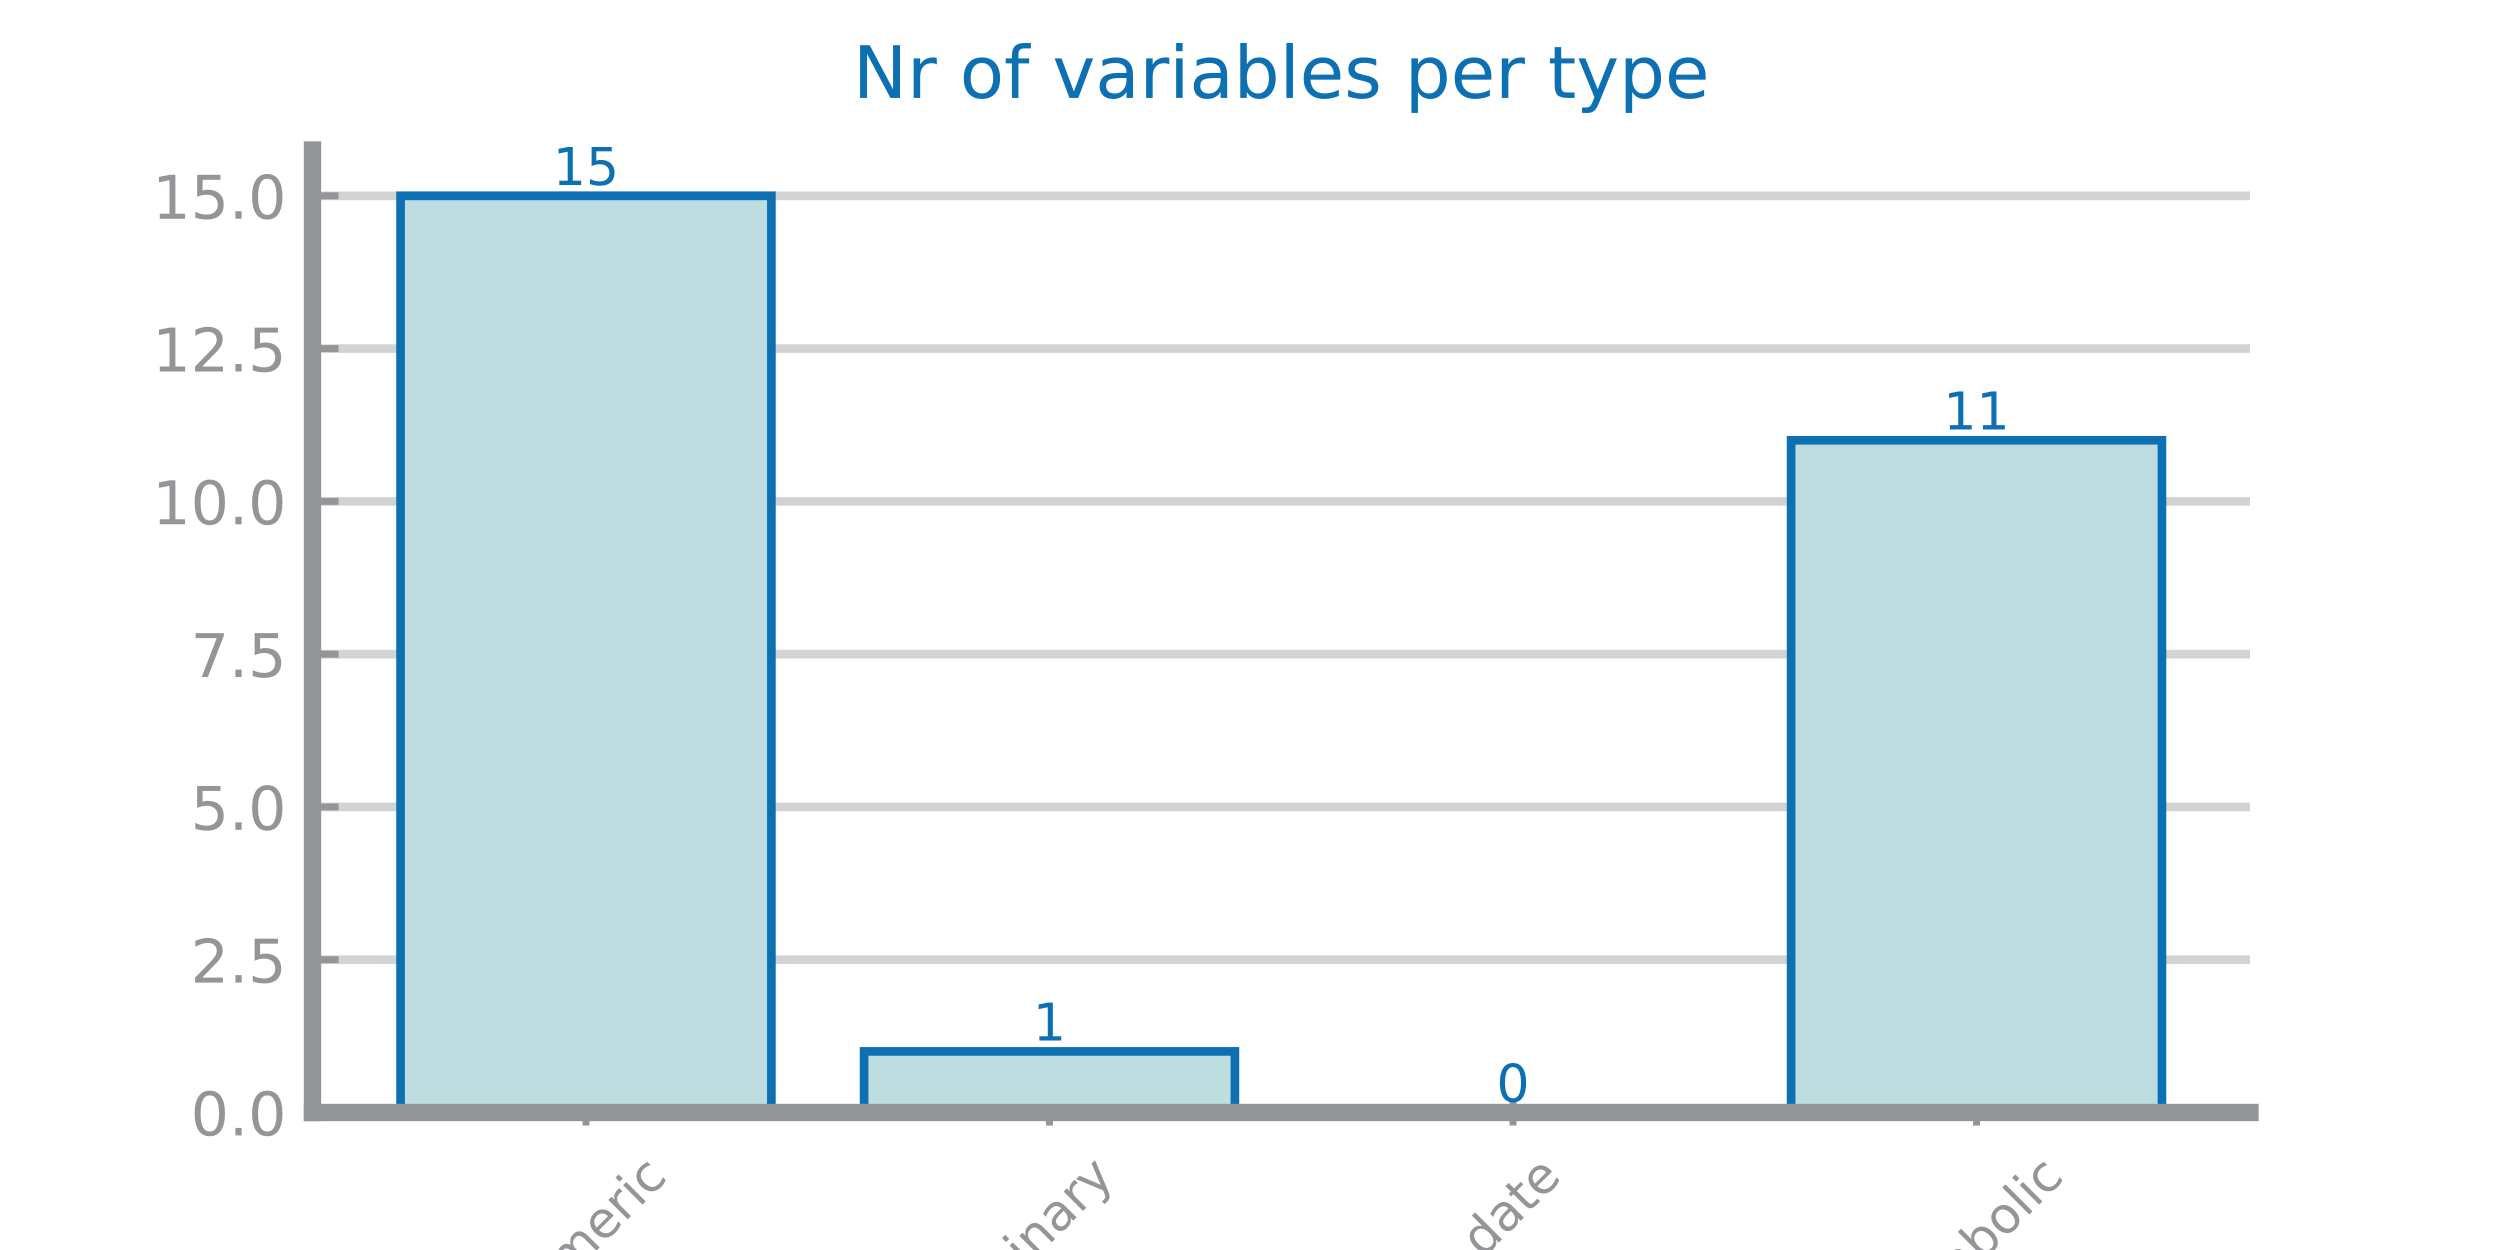
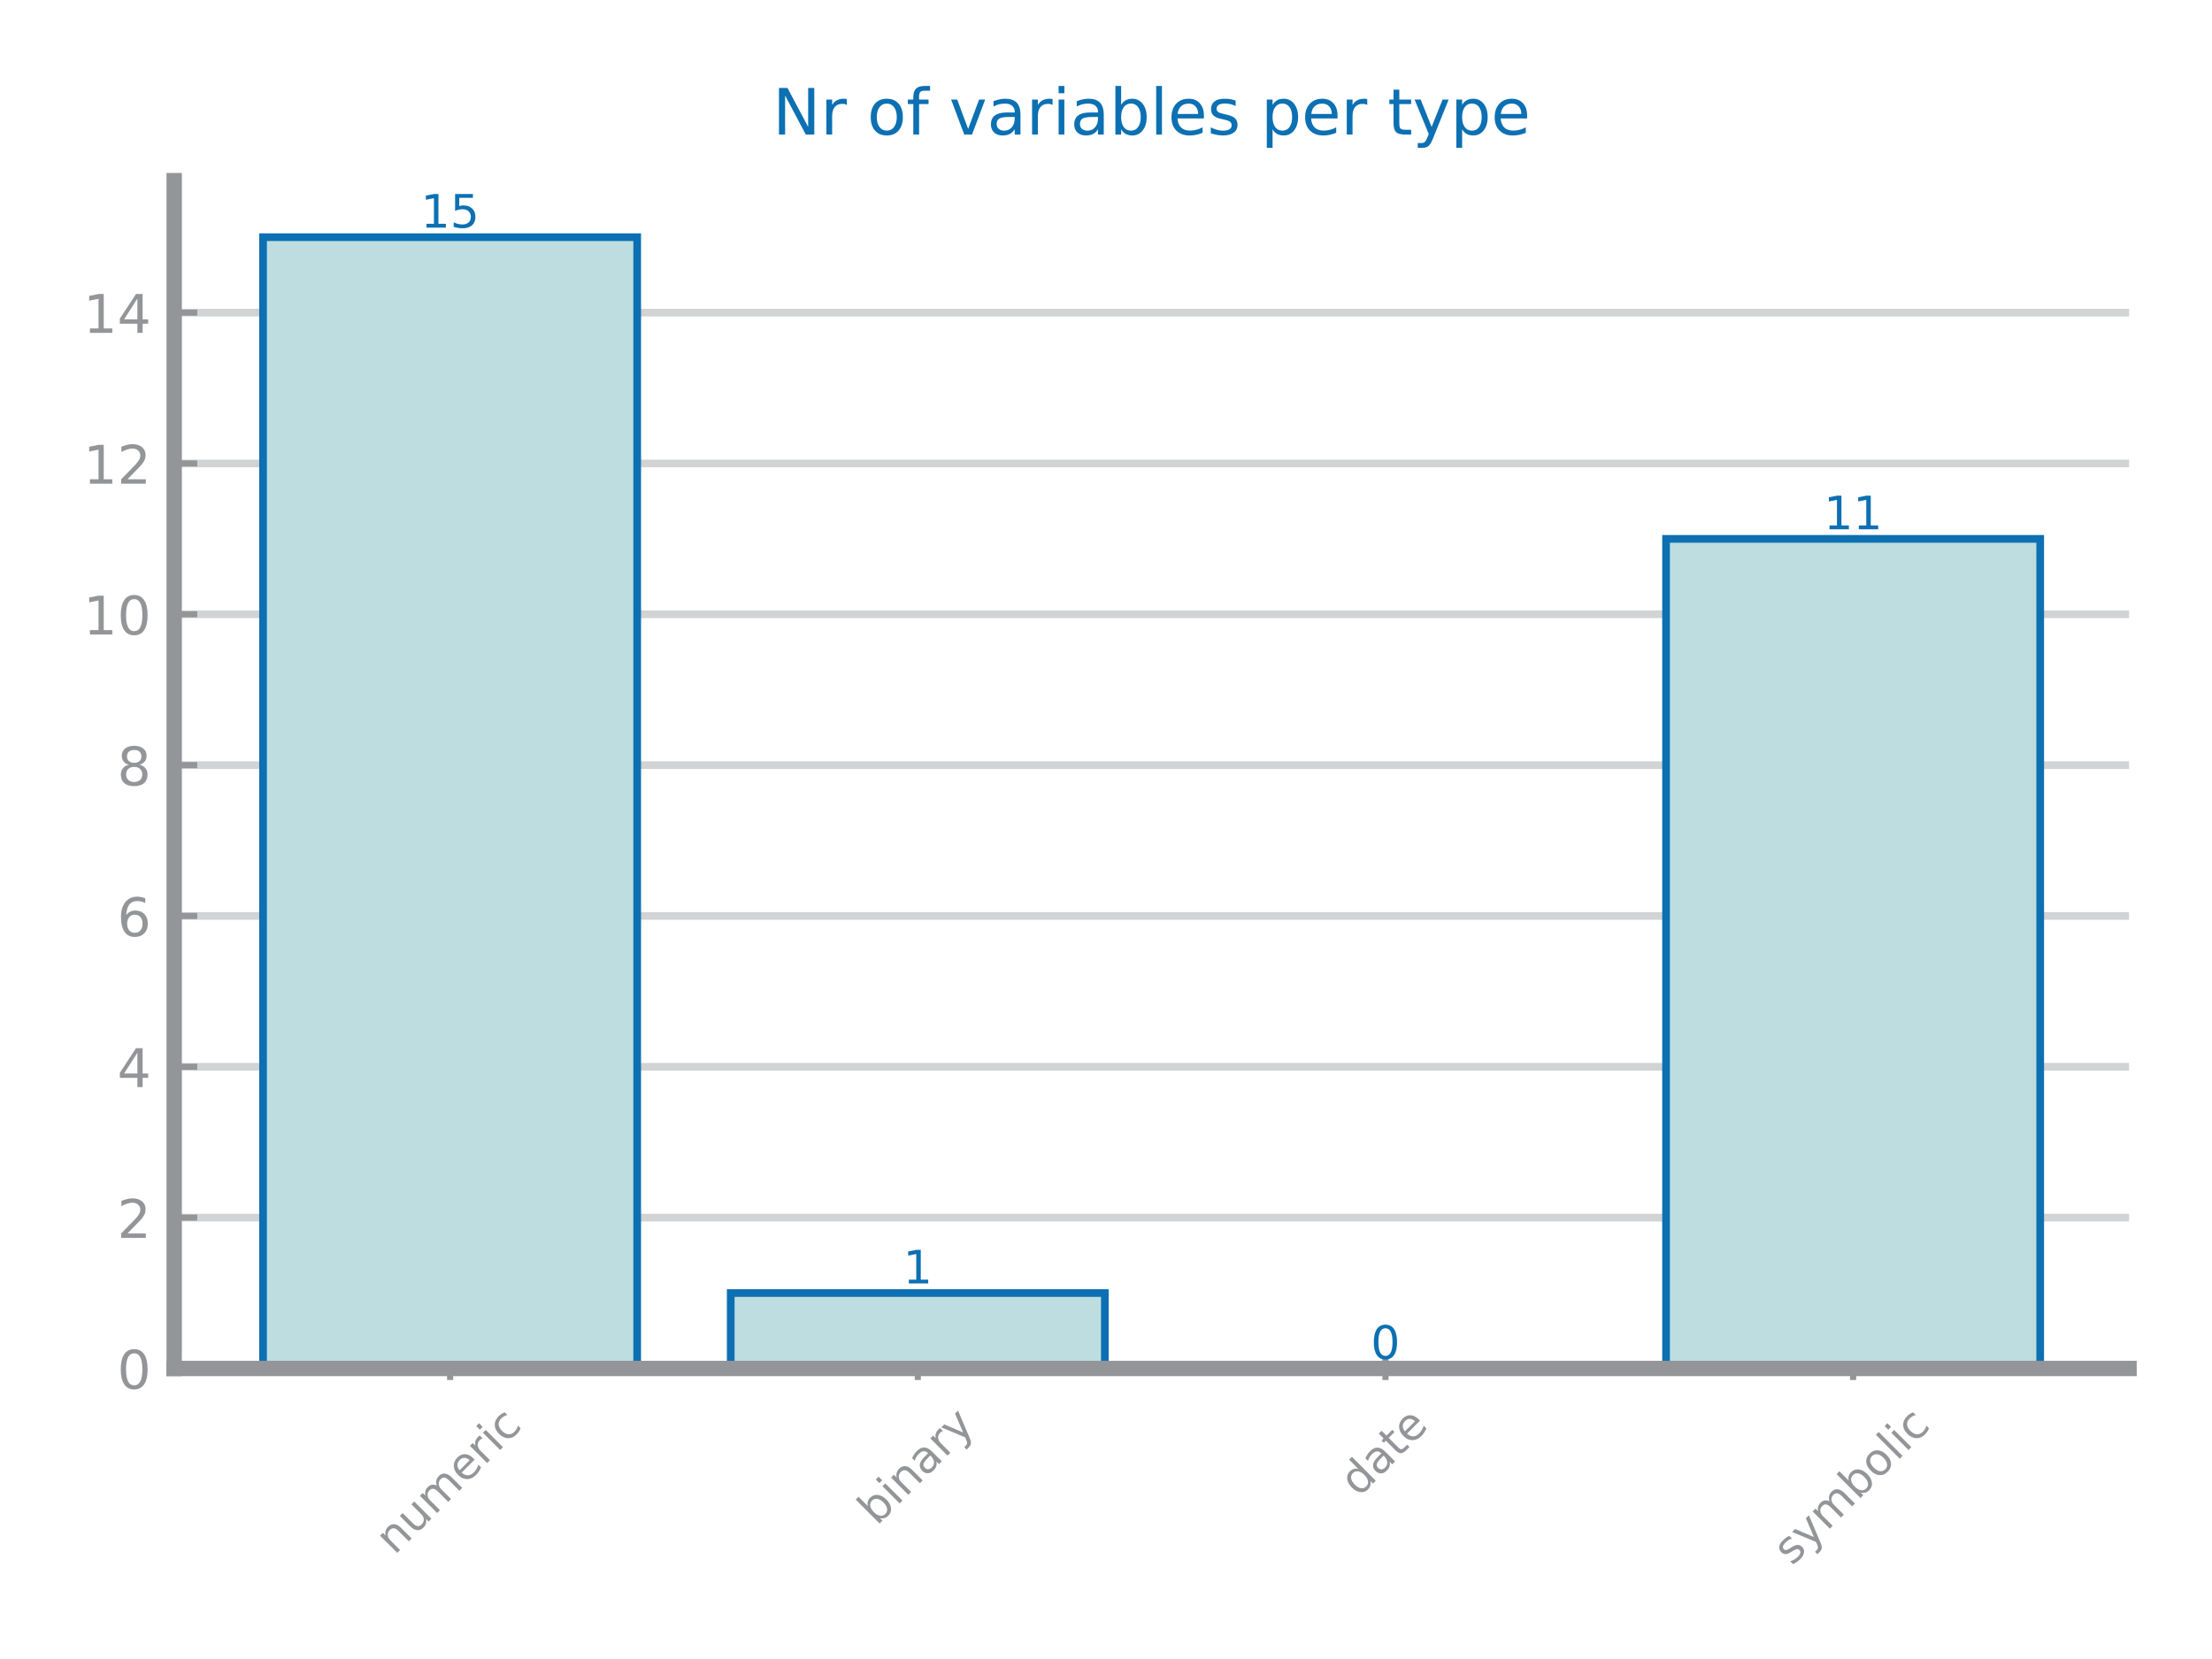
- <svg xmlns="http://www.w3.org/2000/svg" xmlns:xlink="http://www.w3.org/1999/xlink" width="288pt" height="144pt" viewBox="0 0 288 144" version="1.1">
+ <svg xmlns="http://www.w3.org/2000/svg" xmlns:xlink="http://www.w3.org/1999/xlink" width="288pt" height="216pt" viewBox="0 0 288 216" version="1.1">
  <defs>
    <style type="text/css">*{stroke-linejoin: round; stroke-linecap: butt}</style>
  </defs>
  <g id="figure_1">
    <g id="patch_1">
-       <path d="M 0 144  L 288 144  L 288 0  L 0 0  z " style="fill: #ffffff" />
+       <path d="M 0 216  L 288 216  L 288 0  L 0 0  z " style="fill: #ffffff" />
    </g>
    <g id="axes_1">
      <g id="patch_2">
-         <path d="M 36 128.16  L 259.2 128.16  L 259.2 17.28  L 36 17.28  z " style="fill: #ffffff" />
+         <path d="M 22.68 178.172  L 277.2 178.172  L 277.2 23.52  L 22.68 23.52  z " style="fill: #ffffff" />
      </g>
      <g id="matplotlib.axis_1">
        <g id="xtick_1">
          <g id="line2d_1">
            <defs>
-               <path id="m0ea42faf8f" d="M 0 1.5  L 0 -1.5  " style="stroke: #939598; stroke-width: 0.8" />
+               <path id="m68b1d9ebf4" d="M 0 1.5  L 0 -1.5  " style="stroke: #939598; stroke-width: 0.8" />
            </defs>
            <g>
-               <use xlink:href="#m0ea42faf8f" x="67.504" y="128.16" style="fill: #939598; stroke: #939598; stroke-width: 0.8" />
+               <use xlink:href="#m68b1d9ebf4" x="58.605" y="178.172" style="fill: #939598; stroke: #939598; stroke-width: 0.8" />
            </g>
          </g>
          <g id="text_1">
-             <g style="fill: #939598" transform="translate(60.24999 152.539) rotate(-45) scale(0.0579 -0.0579)">
+             <g style="fill: #939598" transform="translate(51.35075 202.5506) rotate(-45) scale(0.0579 -0.0579)">
              <defs>
                <path id="DejaVuSans-6e" d="M 3513 2113  L 3513 0  L 2938 0  L 2938 2094  Q 2938 2591 2744 2837  Q 2550 3084 2163 3084  Q 1697 3084 1428 2787  Q 1159 2491 1159 1978  L 1159 0  L 581 0  L 581 3500  L 1159 3500  L 1159 2956  Q 1366 3272 1645 3428  Q 1925 3584 2291 3584  Q 2894 3584 3203 3211  Q 3513 2838 3513 2113  z " transform="scale(0.015625)" />
                <path id="DejaVuSans-75" d="M 544 1381  L 544 3500  L 1119 3500  L 1119 1403  Q 1119 906 1312 657  Q 1506 409 1894 409  Q 2359 409 2629 706  Q 2900 1003 2900 1516  L 2900 3500  L 3475 3500  L 3475 0  L 2900 0  L 2900 538  Q 2691 219 2414 64  Q 2138 -91 1772 -91  Q 1169 -91 856 284  Q 544 659 544 1381  z M 1991 3584  L 1991 3584  z " transform="scale(0.015625)" />
                <path id="DejaVuSans-6d" d="M 3328 2828  Q 3544 3216 3844 3400  Q 4144 3584 4550 3584  Q 5097 3584 5394 3201  Q 5691 2819 5691 2113  L 5691 0  L 5113 0  L 5113 2094  Q 5113 2597 4934 2840  Q 4756 3084 4391 3084  Q 3944 3084 3684 2787  Q 3425 2491 3425 1978  L 3425 0  L 2847 0  L 2847 2094  Q 2847 2600 2669 2842  Q 2491 3084 2119 3084  Q 1678 3084 1418 2786  Q 1159 2488 1159 1978  L 1159 0  L 581 0  L 581 3500  L 1159 3500  L 1159 2956  Q 1356 3278 1631 3431  Q 1906 3584 2284 3584  Q 2666 3584 2933 3390  Q 3200 3197 3328 2828  z " transform="scale(0.015625)" />
                <path id="DejaVuSans-65" d="M 3597 1894  L 3597 1613  L 953 1613  Q 991 1019 1311 708  Q 1631 397 2203 397  Q 2534 397 2845 478  Q 3156 559 3463 722  L 3463 178  Q 3153 47 2828 -22  Q 2503 -91 2169 -91  Q 1331 -91 842 396  Q 353 884 353 1716  Q 353 2575 817 3079  Q 1281 3584 2069 3584  Q 2775 3584 3186 3129  Q 3597 2675 3597 1894  z M 3022 2063  Q 3016 2534 2758 2815  Q 2500 3097 2075 3097  Q 1594 3097 1305 2825  Q 1016 2553 972 2059  L 3022 2063  z " transform="scale(0.015625)" />
                <path id="DejaVuSans-72" d="M 2631 2963  Q 2534 3019 2420 3045  Q 2306 3072 2169 3072  Q 1681 3072 1420 2755  Q 1159 2438 1159 1844  L 1159 0  L 581 0  L 581 3500  L 1159 3500  L 1159 2956  Q 1341 3275 1631 3429  Q 1922 3584 2338 3584  Q 2397 3584 2469 3576  Q 2541 3569 2628 3553  L 2631 2963  z " transform="scale(0.015625)" />
                <path id="DejaVuSans-69" d="M 603 3500  L 1178 3500  L 1178 0  L 603 0  L 603 3500  z M 603 4863  L 1178 4863  L 1178 4134  L 603 4134  L 603 4863  z " transform="scale(0.015625)" />
                <path id="DejaVuSans-63" d="M 3122 3366  L 3122 2828  Q 2878 2963 2633 3030  Q 2388 3097 2138 3097  Q 1578 3097 1268 2742  Q 959 2388 959 1747  Q 959 1106 1268 751  Q 1578 397 2138 397  Q 2388 397 2633 464  Q 2878 531 3122 666  L 3122 134  Q 2881 22 2623 -34  Q 2366 -91 2075 -91  Q 1284 -91 818 406  Q 353 903 353 1747  Q 353 2603 823 3093  Q 1294 3584 2113 3584  Q 2378 3584 2631 3529  Q 2884 3475 3122 3366  z " transform="scale(0.015625)" />
              </defs>
              <use xlink:href="#DejaVuSans-6e" />
              <use xlink:href="#DejaVuSans-75" x="63.379" />
              <use xlink:href="#DejaVuSans-6d" x="126.758" />
              <use xlink:href="#DejaVuSans-65" x="224.17" />
              <use xlink:href="#DejaVuSans-72" x="285.693" />
              <use xlink:href="#DejaVuSans-69" x="326.807" />
              <use xlink:href="#DejaVuSans-63" x="354.59" />
            </g>
          </g>
        </g>
        <g id="xtick_2">
          <g id="line2d_2">
            <g>
-               <use xlink:href="#m0ea42faf8f" x="120.901" y="128.16" style="fill: #939598; stroke: #939598; stroke-width: 0.8" />
+               <use xlink:href="#m68b1d9ebf4" x="119.495" y="178.172" style="fill: #939598; stroke: #939598; stroke-width: 0.8" />
            </g>
          </g>
          <g id="text_2">
-             <g style="fill: #939598" transform="translate(115.5579 148.7174) rotate(-45) scale(0.0579 -0.0579)">
+             <g style="fill: #939598" transform="translate(114.1515 198.729) rotate(-45) scale(0.0579 -0.0579)">
              <defs>
                <path id="DejaVuSans-62" d="M 3116 1747  Q 3116 2381 2855 2742  Q 2594 3103 2138 3103  Q 1681 3103 1420 2742  Q 1159 2381 1159 1747  Q 1159 1113 1420 752  Q 1681 391 2138 391  Q 2594 391 2855 752  Q 3116 1113 3116 1747  z M 1159 2969  Q 1341 3281 1617 3432  Q 1894 3584 2278 3584  Q 2916 3584 3314 3078  Q 3713 2572 3713 1747  Q 3713 922 3314 415  Q 2916 -91 2278 -91  Q 1894 -91 1617 61  Q 1341 213 1159 525  L 1159 0  L 581 0  L 581 4863  L 1159 4863  L 1159 2969  z " transform="scale(0.015625)" />
                <path id="DejaVuSans-61" d="M 2194 1759  Q 1497 1759 1228 1600  Q 959 1441 959 1056  Q 959 750 1161 570  Q 1363 391 1709 391  Q 2188 391 2477 730  Q 2766 1069 2766 1631  L 2766 1759  L 2194 1759  z M 3341 1997  L 3341 0  L 2766 0  L 2766 531  Q 2569 213 2275 61  Q 1981 -91 1556 -91  Q 1019 -91 701 211  Q 384 513 384 1019  Q 384 1609 779 1909  Q 1175 2209 1959 2209  L 2766 2209  L 2766 2266  Q 2766 2663 2505 2880  Q 2244 3097 1772 3097  Q 1472 3097 1187 3025  Q 903 2953 641 2809  L 641 3341  Q 956 3463 1253 3523  Q 1550 3584 1831 3584  Q 2591 3584 2966 3190  Q 3341 2797 3341 1997  z " transform="scale(0.015625)" />
                <path id="DejaVuSans-79" d="M 2059 -325  Q 1816 -950 1584 -1140  Q 1353 -1331 966 -1331  L 506 -1331  L 506 -850  L 844 -850  Q 1081 -850 1212 -737  Q 1344 -625 1503 -206  L 1606 56  L 191 3500  L 800 3500  L 1894 763  L 2988 3500  L 3597 3500  L 2059 -325  z " transform="scale(0.015625)" />
              </defs>
              <use xlink:href="#DejaVuSans-62" />
              <use xlink:href="#DejaVuSans-69" x="63.477" />
              <use xlink:href="#DejaVuSans-6e" x="91.26" />
              <use xlink:href="#DejaVuSans-61" x="154.639" />
              <use xlink:href="#DejaVuSans-72" x="215.918" />
              <use xlink:href="#DejaVuSans-79" x="257.031" />
            </g>
          </g>
        </g>
        <g id="xtick_3">
          <g id="line2d_3">
            <g>
-               <use xlink:href="#m0ea42faf8f" x="174.299" y="128.16" style="fill: #939598; stroke: #939598; stroke-width: 0.8" />
+               <use xlink:href="#m68b1d9ebf4" x="180.385" y="178.172" style="fill: #939598; stroke: #939598; stroke-width: 0.8" />
            </g>
          </g>
          <g id="text_3">
-             <g style="fill: #939598" transform="translate(170.8121 145.0032) rotate(-45) scale(0.0579 -0.0579)">
+             <g style="fill: #939598" transform="translate(176.8986 195.0148) rotate(-45) scale(0.0579 -0.0579)">
              <defs>
                <path id="DejaVuSans-64" d="M 2906 2969  L 2906 4863  L 3481 4863  L 3481 0  L 2906 0  L 2906 525  Q 2725 213 2448 61  Q 2172 -91 1784 -91  Q 1150 -91 751 415  Q 353 922 353 1747  Q 353 2572 751 3078  Q 1150 3584 1784 3584  Q 2172 3584 2448 3432  Q 2725 3281 2906 2969  z M 947 1747  Q 947 1113 1208 752  Q 1469 391 1925 391  Q 2381 391 2643 752  Q 2906 1113 2906 1747  Q 2906 2381 2643 2742  Q 2381 3103 1925 3103  Q 1469 3103 1208 2742  Q 947 2381 947 1747  z " transform="scale(0.015625)" />
                <path id="DejaVuSans-74" d="M 1172 4494  L 1172 3500  L 2356 3500  L 2356 3053  L 1172 3053  L 1172 1153  Q 1172 725 1289 603  Q 1406 481 1766 481  L 2356 481  L 2356 0  L 1766 0  Q 1100 0 847 248  Q 594 497 594 1153  L 594 3053  L 172 3053  L 172 3500  L 594 3500  L 594 4494  L 1172 4494  z " transform="scale(0.015625)" />
              </defs>
              <use xlink:href="#DejaVuSans-64" />
              <use xlink:href="#DejaVuSans-61" x="63.477" />
              <use xlink:href="#DejaVuSans-74" x="124.756" />
              <use xlink:href="#DejaVuSans-65" x="163.965" />
            </g>
          </g>
        </g>
        <g id="xtick_4">
          <g id="line2d_4">
            <g>
-               <use xlink:href="#m0ea42faf8f" x="227.696" y="128.16" style="fill: #939598; stroke: #939598; stroke-width: 0.8" />
+               <use xlink:href="#m68b1d9ebf4" x="241.275" y="178.172" style="fill: #939598; stroke: #939598; stroke-width: 0.8" />
            </g>
          </g>
          <g id="text_4">
-             <g style="fill: #939598" transform="translate(219.7383 153.9451) rotate(-45) scale(0.0579 -0.0579)">
+             <g style="fill: #939598" transform="translate(233.3176 203.9567) rotate(-45) scale(0.0579 -0.0579)">
              <defs>
                <path id="DejaVuSans-73" d="M 2834 3397  L 2834 2853  Q 2591 2978 2328 3040  Q 2066 3103 1784 3103  Q 1356 3103 1142 2972  Q 928 2841 928 2578  Q 928 2378 1081 2264  Q 1234 2150 1697 2047  L 1894 2003  Q 2506 1872 2764 1633  Q 3022 1394 3022 966  Q 3022 478 2636 193  Q 2250 -91 1575 -91  Q 1294 -91 989 -36  Q 684 19 347 128  L 347 722  Q 666 556 975 473  Q 1284 391 1588 391  Q 1994 391 2212 530  Q 2431 669 2431 922  Q 2431 1156 2273 1281  Q 2116 1406 1581 1522  L 1381 1569  Q 847 1681 609 1914  Q 372 2147 372 2553  Q 372 3047 722 3315  Q 1072 3584 1716 3584  Q 2034 3584 2315 3537  Q 2597 3491 2834 3397  z " transform="scale(0.015625)" />
                <path id="DejaVuSans-6f" d="M 1959 3097  Q 1497 3097 1228 2736  Q 959 2375 959 1747  Q 959 1119 1226 758  Q 1494 397 1959 397  Q 2419 397 2687 759  Q 2956 1122 2956 1747  Q 2956 2369 2687 2733  Q 2419 3097 1959 3097  z M 1959 3584  Q 2709 3584 3137 3096  Q 3566 2609 3566 1747  Q 3566 888 3137 398  Q 2709 -91 1959 -91  Q 1206 -91 779 398  Q 353 888 353 1747  Q 353 2609 779 3096  Q 1206 3584 1959 3584  z " transform="scale(0.015625)" />
                <path id="DejaVuSans-6c" d="M 603 4863  L 1178 4863  L 1178 0  L 603 0  L 603 4863  z " transform="scale(0.015625)" />
              </defs>
              <use xlink:href="#DejaVuSans-73" />
              <use xlink:href="#DejaVuSans-79" x="52.1" />
              <use xlink:href="#DejaVuSans-6d" x="111.279" />
              <use xlink:href="#DejaVuSans-62" x="208.691" />
              <use xlink:href="#DejaVuSans-6f" x="272.168" />
              <use xlink:href="#DejaVuSans-6c" x="333.35" />
              <use xlink:href="#DejaVuSans-69" x="361.133" />
              <use xlink:href="#DejaVuSans-63" x="388.916" />
            </g>
          </g>
        </g>
      </g>
      <g id="matplotlib.axis_2">
        <g id="ytick_1">
          <g id="line2d_5">
-             <path d="M 36 128.16  L 259.2 128.16  " clip-path="url(#p3fec697f29)" style="fill: none; stroke: #d2d3d4; stroke-linecap: square" />
+             <path d="M 22.68 178.172  L 277.2 178.172  " clip-path="url(#p2252e5b4e5)" style="fill: none; stroke: #d2d3d4; stroke-linecap: square" />
          </g>
          <g id="line2d_6">
            <defs>
-               <path id="m8b5deb1d1d" d="M 0 0  L 3 0  " style="stroke: #939598; stroke-width: 0.8" />
+               <path id="mf0c22abcd0" d="M 0 0  L 3 0  " style="stroke: #939598; stroke-width: 0.8" />
            </defs>
            <g>
-               <use xlink:href="#m8b5deb1d1d" x="36" y="128.16" style="fill: #939598; stroke: #939598; stroke-width: 0.8" />
+               <use xlink:href="#mf0c22abcd0" x="22.68" y="178.172" style="fill: #939598; stroke: #939598; stroke-width: 0.8" />
            </g>
          </g>
          <g id="text_5">
-             <g style="fill: #939598" transform="translate(21.96323 130.7967) scale(0.0694 -0.0694)">
+             <g style="fill: #939598" transform="translate(15.26442 180.8082) scale(0.0694 -0.0694)">
              <defs>
                <path id="DejaVuSans-30" d="M 2034 4250  Q 1547 4250 1301 3770  Q 1056 3291 1056 2328  Q 1056 1369 1301 889  Q 1547 409 2034 409  Q 2525 409 2770 889  Q 3016 1369 3016 2328  Q 3016 3291 2770 3770  Q 2525 4250 2034 4250  z M 2034 4750  Q 2819 4750 3233 4129  Q 3647 3509 3647 2328  Q 3647 1150 3233 529  Q 2819 -91 2034 -91  Q 1250 -91 836 529  Q 422 1150 422 2328  Q 422 3509 836 4129  Q 1250 4750 2034 4750  z " transform="scale(0.015625)" />
-                 <path id="DejaVuSans-2e" d="M 684 794  L 1344 794  L 1344 0  L 684 0  L 684 794  z " transform="scale(0.015625)" />
              </defs>
              <use xlink:href="#DejaVuSans-30" />
-               <use xlink:href="#DejaVuSans-2e" x="63.623" />
-               <use xlink:href="#DejaVuSans-30" x="95.41" />
            </g>
          </g>
        </g>
        <g id="ytick_2">
          <g id="line2d_7">
-             <path d="M 36 110.56  L 259.2 110.56  " clip-path="url(#p3fec697f29)" style="fill: none; stroke: #d2d3d4; stroke-linecap: square" />
+             <path d="M 22.68 158.533  L 277.2 158.533  " clip-path="url(#p2252e5b4e5)" style="fill: none; stroke: #d2d3d4; stroke-linecap: square" />
          </g>
          <g id="line2d_8">
            <g>
-               <use xlink:href="#m8b5deb1d1d" x="36" y="110.56" style="fill: #939598; stroke: #939598; stroke-width: 0.8" />
+               <use xlink:href="#mf0c22abcd0" x="22.68" y="158.533" style="fill: #939598; stroke: #939598; stroke-width: 0.8" />
            </g>
          </g>
          <g id="text_6">
-             <g style="fill: #939598" transform="translate(21.96323 113.1967) scale(0.0694 -0.0694)">
+             <g style="fill: #939598" transform="translate(15.26442 161.1699) scale(0.0694 -0.0694)">
              <defs>
                <path id="DejaVuSans-32" d="M 1228 531  L 3431 531  L 3431 0  L 469 0  L 469 531  Q 828 903 1448 1529  Q 2069 2156 2228 2338  Q 2531 2678 2651 2914  Q 2772 3150 2772 3378  Q 2772 3750 2511 3984  Q 2250 4219 1831 4219  Q 1534 4219 1204 4116  Q 875 4013 500 3803  L 500 4441  Q 881 4594 1212 4672  Q 1544 4750 1819 4750  Q 2544 4750 2975 4387  Q 3406 4025 3406 3419  Q 3406 3131 3298 2873  Q 3191 2616 2906 2266  Q 2828 2175 2409 1742  Q 1991 1309 1228 531  z " transform="scale(0.015625)" />
-                 <path id="DejaVuSans-35" d="M 691 4666  L 3169 4666  L 3169 4134  L 1269 4134  L 1269 2991  Q 1406 3038 1543 3061  Q 1681 3084 1819 3084  Q 2600 3084 3056 2656  Q 3513 2228 3513 1497  Q 3513 744 3044 326  Q 2575 -91 1722 -91  Q 1428 -91 1123 -41  Q 819 9 494 109  L 494 744  Q 775 591 1075 516  Q 1375 441 1709 441  Q 2250 441 2565 725  Q 2881 1009 2881 1497  Q 2881 1984 2565 2268  Q 2250 2553 1709 2553  Q 1456 2553 1204 2497  Q 953 2441 691 2322  L 691 4666  z " transform="scale(0.015625)" />
              </defs>
              <use xlink:href="#DejaVuSans-32" />
-               <use xlink:href="#DejaVuSans-2e" x="63.623" />
-               <use xlink:href="#DejaVuSans-35" x="95.41" />
            </g>
          </g>
        </g>
        <g id="ytick_3">
          <g id="line2d_9">
-             <path d="M 36 92.96  L 259.2 92.96  " clip-path="url(#p3fec697f29)" style="fill: none; stroke: #d2d3d4; stroke-linecap: square" />
+             <path d="M 22.68 138.895  L 277.2 138.895  " clip-path="url(#p2252e5b4e5)" style="fill: none; stroke: #d2d3d4; stroke-linecap: square" />
          </g>
          <g id="line2d_10">
            <g>
-               <use xlink:href="#m8b5deb1d1d" x="36" y="92.96" style="fill: #939598; stroke: #939598; stroke-width: 0.8" />
+               <use xlink:href="#mf0c22abcd0" x="22.68" y="138.895" style="fill: #939598; stroke: #939598; stroke-width: 0.8" />
            </g>
          </g>
          <g id="text_7">
-             <g style="fill: #939598" transform="translate(21.96323 95.59666) scale(0.0694 -0.0694)">
-               <use xlink:href="#DejaVuSans-35" />
-               <use xlink:href="#DejaVuSans-2e" x="63.623" />
-               <use xlink:href="#DejaVuSans-30" x="95.41" />
+             <g style="fill: #939598" transform="translate(15.26442 141.5316) scale(0.0694 -0.0694)">
+               <defs>
+                 <path id="DejaVuSans-34" d="M 2419 4116  L 825 1625  L 2419 1625  L 2419 4116  z M 2253 4666  L 3047 4666  L 3047 1625  L 3713 1625  L 3713 1100  L 3047 1100  L 3047 0  L 2419 0  L 2419 1100  L 313 1100  L 313 1709  L 2253 4666  z " transform="scale(0.015625)" />
+               </defs>
+               <use xlink:href="#DejaVuSans-34" />
            </g>
          </g>
        </g>
        <g id="ytick_4">
          <g id="line2d_11">
-             <path d="M 36 75.36  L 259.2 75.36  " clip-path="url(#p3fec697f29)" style="fill: none; stroke: #d2d3d4; stroke-linecap: square" />
+             <path d="M 22.68 119.257  L 277.2 119.257  " clip-path="url(#p2252e5b4e5)" style="fill: none; stroke: #d2d3d4; stroke-linecap: square" />
          </g>
          <g id="line2d_12">
            <g>
-               <use xlink:href="#m8b5deb1d1d" x="36" y="75.36" style="fill: #939598; stroke: #939598; stroke-width: 0.8" />
+               <use xlink:href="#mf0c22abcd0" x="22.68" y="119.257" style="fill: #939598; stroke: #939598; stroke-width: 0.8" />
            </g>
          </g>
          <g id="text_8">
-             <g style="fill: #939598" transform="translate(21.96323 77.99666) scale(0.0694 -0.0694)">
-               <defs>
-                 <path id="DejaVuSans-37" d="M 525 4666  L 3525 4666  L 3525 4397  L 1831 0  L 1172 0  L 2766 4134  L 525 4134  L 525 4666  z " transform="scale(0.015625)" />
-               </defs>
-               <use xlink:href="#DejaVuSans-37" />
-               <use xlink:href="#DejaVuSans-2e" x="63.623" />
-               <use xlink:href="#DejaVuSans-35" x="95.41" />
+             <g style="fill: #939598" transform="translate(15.26442 121.8933) scale(0.0694 -0.0694)">
+               <defs>
+                 <path id="DejaVuSans-36" d="M 2113 2584  Q 1688 2584 1439 2293  Q 1191 2003 1191 1497  Q 1191 994 1439 701  Q 1688 409 2113 409  Q 2538 409 2786 701  Q 3034 994 3034 1497  Q 3034 2003 2786 2293  Q 2538 2584 2113 2584  z M 3366 4563  L 3366 3988  Q 3128 4100 2886 4159  Q 2644 4219 2406 4219  Q 1781 4219 1451 3797  Q 1122 3375 1075 2522  Q 1259 2794 1537 2939  Q 1816 3084 2150 3084  Q 2853 3084 3261 2657  Q 3669 2231 3669 1497  Q 3669 778 3244 343  Q 2819 -91 2113 -91  Q 1303 -91 875 529  Q 447 1150 447 2328  Q 447 3434 972 4092  Q 1497 4750 2381 4750  Q 2619 4750 2861 4703  Q 3103 4656 3366 4563  z " transform="scale(0.015625)" />
+               </defs>
+               <use xlink:href="#DejaVuSans-36" />
            </g>
          </g>
        </g>
        <g id="ytick_5">
          <g id="line2d_13">
-             <path d="M 36 57.76  L 259.2 57.76  " clip-path="url(#p3fec697f29)" style="fill: none; stroke: #d2d3d4; stroke-linecap: square" />
+             <path d="M 22.68 99.618  L 277.2 99.618  " clip-path="url(#p2252e5b4e5)" style="fill: none; stroke: #d2d3d4; stroke-linecap: square" />
          </g>
          <g id="line2d_14">
            <g>
-               <use xlink:href="#m8b5deb1d1d" x="36" y="57.76" style="fill: #939598; stroke: #939598; stroke-width: 0.8" />
+               <use xlink:href="#mf0c22abcd0" x="22.68" y="99.618" style="fill: #939598; stroke: #939598; stroke-width: 0.8" />
            </g>
          </g>
          <g id="text_9">
-             <g style="fill: #939598" transform="translate(17.54766 60.39666) scale(0.0694 -0.0694)">
+             <g style="fill: #939598" transform="translate(15.26442 102.2551) scale(0.0694 -0.0694)">
+               <defs>
+                 <path id="DejaVuSans-38" d="M 2034 2216  Q 1584 2216 1326 1975  Q 1069 1734 1069 1313  Q 1069 891 1326 650  Q 1584 409 2034 409  Q 2484 409 2743 651  Q 3003 894 3003 1313  Q 3003 1734 2745 1975  Q 2488 2216 2034 2216  z M 1403 2484  Q 997 2584 770 2862  Q 544 3141 544 3541  Q 544 4100 942 4425  Q 1341 4750 2034 4750  Q 2731 4750 3128 4425  Q 3525 4100 3525 3541  Q 3525 3141 3298 2862  Q 3072 2584 2669 2484  Q 3125 2378 3379 2068  Q 3634 1759 3634 1313  Q 3634 634 3220 271  Q 2806 -91 2034 -91  Q 1263 -91 848 271  Q 434 634 434 1313  Q 434 1759 690 2068  Q 947 2378 1403 2484  z M 1172 3481  Q 1172 3119 1398 2916  Q 1625 2713 2034 2713  Q 2441 2713 2670 2916  Q 2900 3119 2900 3481  Q 2900 3844 2670 4047  Q 2441 4250 2034 4250  Q 1625 4250 1398 4047  Q 1172 3844 1172 3481  z " transform="scale(0.015625)" />
+               </defs>
+               <use xlink:href="#DejaVuSans-38" />
+             </g>
+           </g>
+         </g>
+         <g id="ytick_6">
+           <g id="line2d_15">
+             <path d="M 22.68 79.98  L 277.2 79.98  " clip-path="url(#p2252e5b4e5)" style="fill: none; stroke: #d2d3d4; stroke-linecap: square" />
+           </g>
+           <g id="line2d_16">
+             <g>
+               <use xlink:href="#mf0c22abcd0" x="22.68" y="79.98" style="fill: #939598; stroke: #939598; stroke-width: 0.8" />
+             </g>
+           </g>
+           <g id="text_10">
+             <g style="fill: #939598" transform="translate(10.84885 82.61676) scale(0.0694 -0.0694)">
              <defs>
                <path id="DejaVuSans-31" d="M 794 531  L 1825 531  L 1825 4091  L 703 3866  L 703 4441  L 1819 4666  L 2450 4666  L 2450 531  L 3481 531  L 3481 0  L 794 0  L 794 531  z " transform="scale(0.015625)" />
              </defs>
              <use xlink:href="#DejaVuSans-31" />
              <use xlink:href="#DejaVuSans-30" x="63.623" />
-               <use xlink:href="#DejaVuSans-2e" x="127.246" />
-               <use xlink:href="#DejaVuSans-30" x="159.033" />
-             </g>
-           </g>
-         </g>
-         <g id="ytick_6">
-           <g id="line2d_15">
-             <path d="M 36 40.16  L 259.2 40.16  " clip-path="url(#p3fec697f29)" style="fill: none; stroke: #d2d3d4; stroke-linecap: square" />
-           </g>
-           <g id="line2d_16">
-             <g>
-               <use xlink:href="#m8b5deb1d1d" x="36" y="40.16" style="fill: #939598; stroke: #939598; stroke-width: 0.8" />
-             </g>
-           </g>
-           <g id="text_10">
-             <g style="fill: #939598" transform="translate(17.54766 42.79666) scale(0.0694 -0.0694)">
+             </g>
+           </g>
+         </g>
+         <g id="ytick_7">
+           <g id="line2d_17">
+             <path d="M 22.68 60.342  L 277.2 60.342  " clip-path="url(#p2252e5b4e5)" style="fill: none; stroke: #d2d3d4; stroke-linecap: square" />
+           </g>
+           <g id="line2d_18">
+             <g>
+               <use xlink:href="#mf0c22abcd0" x="22.68" y="60.342" style="fill: #939598; stroke: #939598; stroke-width: 0.8" />
+             </g>
+           </g>
+           <g id="text_11">
+             <g style="fill: #939598" transform="translate(10.84885 62.97846) scale(0.0694 -0.0694)">
              <use xlink:href="#DejaVuSans-31" />
              <use xlink:href="#DejaVuSans-32" x="63.623" />
-               <use xlink:href="#DejaVuSans-2e" x="127.246" />
-               <use xlink:href="#DejaVuSans-35" x="159.033" />
-             </g>
-           </g>
-         </g>
-         <g id="ytick_7">
-           <g id="line2d_17">
-             <path d="M 36 22.56  L 259.2 22.56  " clip-path="url(#p3fec697f29)" style="fill: none; stroke: #d2d3d4; stroke-linecap: square" />
-           </g>
-           <g id="line2d_18">
-             <g>
-               <use xlink:href="#m8b5deb1d1d" x="36" y="22.56" style="fill: #939598; stroke: #939598; stroke-width: 0.8" />
-             </g>
-           </g>
-           <g id="text_11">
-             <g style="fill: #939598" transform="translate(17.54766 25.19666) scale(0.0694 -0.0694)">
+             </g>
+           </g>
+         </g>
+         <g id="ytick_8">
+           <g id="line2d_19">
+             <path d="M 22.68 40.704  L 277.2 40.704  " clip-path="url(#p2252e5b4e5)" style="fill: none; stroke: #d2d3d4; stroke-linecap: square" />
+           </g>
+           <g id="line2d_20">
+             <g>
+               <use xlink:href="#mf0c22abcd0" x="22.68" y="40.704" style="fill: #939598; stroke: #939598; stroke-width: 0.8" />
+             </g>
+           </g>
+           <g id="text_12">
+             <g style="fill: #939598" transform="translate(10.84885 43.34017) scale(0.0694 -0.0694)">
              <use xlink:href="#DejaVuSans-31" />
-               <use xlink:href="#DejaVuSans-35" x="63.623" />
-               <use xlink:href="#DejaVuSans-2e" x="127.246" />
-               <use xlink:href="#DejaVuSans-30" x="159.033" />
+               <use xlink:href="#DejaVuSans-34" x="63.623" />
            </g>
          </g>
        </g>
      </g>
      <g id="patch_3">
-         <path d="M 46.145 128.16  L 88.863 128.16  L 88.863 22.56  L 46.145 22.56  z " clip-path="url(#p3fec697f29)" style="fill: #bddde0; stroke: #0c70b2; stroke-linejoin: miter" />
+         <path d="M 34.249 178.172  L 82.961 178.172  L 82.961 30.884  L 34.249 30.884  z " clip-path="url(#p2252e5b4e5)" style="fill: #bddde0; stroke: #0c70b2; stroke-linejoin: miter" />
      </g>
      <g id="patch_4">
-         <path d="M 99.543 128.16  L 142.26 128.16  L 142.26 121.12  L 99.543 121.12  z " clip-path="url(#p3fec697f29)" style="fill: #bddde0; stroke: #0c70b2; stroke-linejoin: miter" />
+         <path d="M 95.139 178.172  L 143.851 178.172  L 143.851 168.352  L 95.139 168.352  z " clip-path="url(#p2252e5b4e5)" style="fill: #bddde0; stroke: #0c70b2; stroke-linejoin: miter" />
      </g>
      <g id="patch_5">
-         <path d="M 152.94 128.16  L 195.657 128.16  L 195.657 128.16  L 152.94 128.16  z " clip-path="url(#p3fec697f29)" style="fill: #bddde0; stroke: #0c70b2; stroke-linejoin: miter" />
+         <path d="M 156.029 178.172  L 204.741 178.172  L 204.741 178.172  L 156.029 178.172  z " clip-path="url(#p2252e5b4e5)" style="fill: #bddde0; stroke: #0c70b2; stroke-linejoin: miter" />
      </g>
      <g id="patch_6">
-         <path d="M 206.337 128.16  L 249.055 128.16  L 249.055 50.72  L 206.337 50.72  z " clip-path="url(#p3fec697f29)" style="fill: #bddde0; stroke: #0c70b2; stroke-linejoin: miter" />
+         <path d="M 216.919 178.172  L 265.631 178.172  L 265.631 70.161  L 216.919 70.161  z " clip-path="url(#p2252e5b4e5)" style="fill: #bddde0; stroke: #0c70b2; stroke-linejoin: miter" />
      </g>
      <g id="patch_7">
-         <path d="M 36 128.16  L 36 17.28  " style="fill: none; stroke: #939598; stroke-width: 2; stroke-linejoin: miter; stroke-linecap: square" />
+         <path d="M 22.68 178.172  L 22.68 23.52  " style="fill: none; stroke: #939598; stroke-width: 2; stroke-linejoin: miter; stroke-linecap: square" />
      </g>
      <g id="patch_8">
-         <path d="M 36 128.16  L 259.2 128.16  " style="fill: none; stroke: #939598; stroke-width: 2; stroke-linejoin: miter; stroke-linecap: square" />
-       </g>
-       <g id="text_12">
-         <g style="fill: #0c70b2" transform="translate(63.68681 21.31219) scale(0.06 -0.06)">
+         <path d="M 22.68 178.172  L 277.2 178.172  " style="fill: none; stroke: #939598; stroke-width: 2; stroke-linejoin: miter; stroke-linecap: square" />
+       </g>
+       <g id="text_13">
+         <g style="fill: #0c70b2" transform="translate(54.78757 29.63655) scale(0.06 -0.06)">
+           <defs>
+             <path id="DejaVuSans-35" d="M 691 4666  L 3169 4666  L 3169 4134  L 1269 4134  L 1269 2991  Q 1406 3038 1543 3061  Q 1681 3084 1819 3084  Q 2600 3084 3056 2656  Q 3513 2228 3513 1497  Q 3513 744 3044 326  Q 2575 -91 1722 -91  Q 1428 -91 1123 -41  Q 819 9 494 109  L 494 744  Q 775 591 1075 516  Q 1375 441 1709 441  Q 2250 441 2565 725  Q 2881 1009 2881 1497  Q 2881 1984 2565 2268  Q 2250 2553 1709 2553  Q 1456 2553 1204 2497  Q 953 2441 691 2322  L 691 4666  z " transform="scale(0.015625)" />
+           </defs>
          <use xlink:href="#DejaVuSans-31" />
          <use xlink:href="#DejaVuSans-35" x="63.623" />
        </g>
      </g>
-       <g id="text_13">
-         <g style="fill: #0c70b2" transform="translate(118.9927 119.8722) scale(0.06 -0.06)">
+       <g id="text_14">
+         <g style="fill: #0c70b2" transform="translate(117.5863 167.1046) scale(0.06 -0.06)">
          <use xlink:href="#DejaVuSans-31" />
        </g>
      </g>
-       <g id="text_14">
-         <g style="fill: #0c70b2" transform="translate(172.3898 126.9122) scale(0.06 -0.06)">
+       <g id="text_15">
+         <g style="fill: #0c70b2" transform="translate(178.4762 176.9238) scale(0.06 -0.06)">
          <use xlink:href="#DejaVuSans-30" />
        </g>
      </g>
-       <g id="text_15">
-         <g style="fill: #0c70b2" transform="translate(223.8782 49.47219) scale(0.06 -0.06)">
+       <g id="text_16">
+         <g style="fill: #0c70b2" transform="translate(237.4574 68.91314) scale(0.06 -0.06)">
          <use xlink:href="#DejaVuSans-31" />
          <use xlink:href="#DejaVuSans-31" x="63.623" />
        </g>
      </g>
-       <g id="text_16">
-         <g style="fill: #0c70b2" transform="translate(98.26557 11.28) scale(0.0833 -0.0833)">
+       <g id="text_17">
+         <g style="fill: #0c70b2" transform="translate(100.6056 17.52) scale(0.0833 -0.0833)">
          <defs>
            <path id="DejaVuSans-4e" d="M 628 4666  L 1478 4666  L 3547 763  L 3547 4666  L 4159 4666  L 4159 0  L 3309 0  L 1241 3903  L 1241 0  L 628 0  L 628 4666  z " transform="scale(0.015625)" />
            <path id="DejaVuSans-20" transform="scale(0.015625)" />
            <path id="DejaVuSans-66" d="M 2375 4863  L 2375 4384  L 1825 4384  Q 1516 4384 1395 4259  Q 1275 4134 1275 3809  L 1275 3500  L 2222 3500  L 2222 3053  L 1275 3053  L 1275 0  L 697 0  L 697 3053  L 147 3053  L 147 3500  L 697 3500  L 697 3744  Q 697 4328 969 4595  Q 1241 4863 1831 4863  L 2375 4863  z " transform="scale(0.015625)" />
            <path id="DejaVuSans-76" d="M 191 3500  L 800 3500  L 1894 563  L 2988 3500  L 3597 3500  L 2284 0  L 1503 0  L 191 3500  z " transform="scale(0.015625)" />
            <path id="DejaVuSans-70" d="M 1159 525  L 1159 -1331  L 581 -1331  L 581 3500  L 1159 3500  L 1159 2969  Q 1341 3281 1617 3432  Q 1894 3584 2278 3584  Q 2916 3584 3314 3078  Q 3713 2572 3713 1747  Q 3713 922 3314 415  Q 2916 -91 2278 -91  Q 1894 -91 1617 61  Q 1341 213 1159 525  z M 3116 1747  Q 3116 2381 2855 2742  Q 2594 3103 2138 3103  Q 1681 3103 1420 2742  Q 1159 2381 1159 1747  Q 1159 1113 1420 752  Q 1681 391 2138 391  Q 2594 391 2855 752  Q 3116 1113 3116 1747  z " transform="scale(0.015625)" />
          </defs>
          <use xlink:href="#DejaVuSans-4e" />
          <use xlink:href="#DejaVuSans-72" x="74.805" />
          <use xlink:href="#DejaVuSans-20" x="115.918" />
          <use xlink:href="#DejaVuSans-6f" x="147.705" />
          <use xlink:href="#DejaVuSans-66" x="208.887" />
          <use xlink:href="#DejaVuSans-20" x="244.092" />
          <use xlink:href="#DejaVuSans-76" x="275.879" />
          <use xlink:href="#DejaVuSans-61" x="335.059" />
          <use xlink:href="#DejaVuSans-72" x="396.338" />
          <use xlink:href="#DejaVuSans-69" x="437.451" />
          <use xlink:href="#DejaVuSans-61" x="465.234" />
          <use xlink:href="#DejaVuSans-62" x="526.514" />
          <use xlink:href="#DejaVuSans-6c" x="589.99" />
          <use xlink:href="#DejaVuSans-65" x="617.773" />
          <use xlink:href="#DejaVuSans-73" x="679.297" />
          <use xlink:href="#DejaVuSans-20" x="731.396" />
          <use xlink:href="#DejaVuSans-70" x="763.184" />
          <use xlink:href="#DejaVuSans-65" x="826.66" />
          <use xlink:href="#DejaVuSans-72" x="888.184" />
          <use xlink:href="#DejaVuSans-20" x="929.297" />
          <use xlink:href="#DejaVuSans-74" x="961.084" />
          <use xlink:href="#DejaVuSans-79" x="1000.293" />
          <use xlink:href="#DejaVuSans-70" x="1059.473" />
          <use xlink:href="#DejaVuSans-65" x="1122.949" />
        </g>
      </g>
    </g>
  </g>
  <defs>
-     <clipPath id="p3fec697f29">
-       <rect x="36" y="17.28" width="223.2" height="110.88" />
+     <clipPath id="p2252e5b4e5">
+       <rect x="22.68" y="23.52" width="254.52" height="154.652" />
    </clipPath>
  </defs>
</svg>
